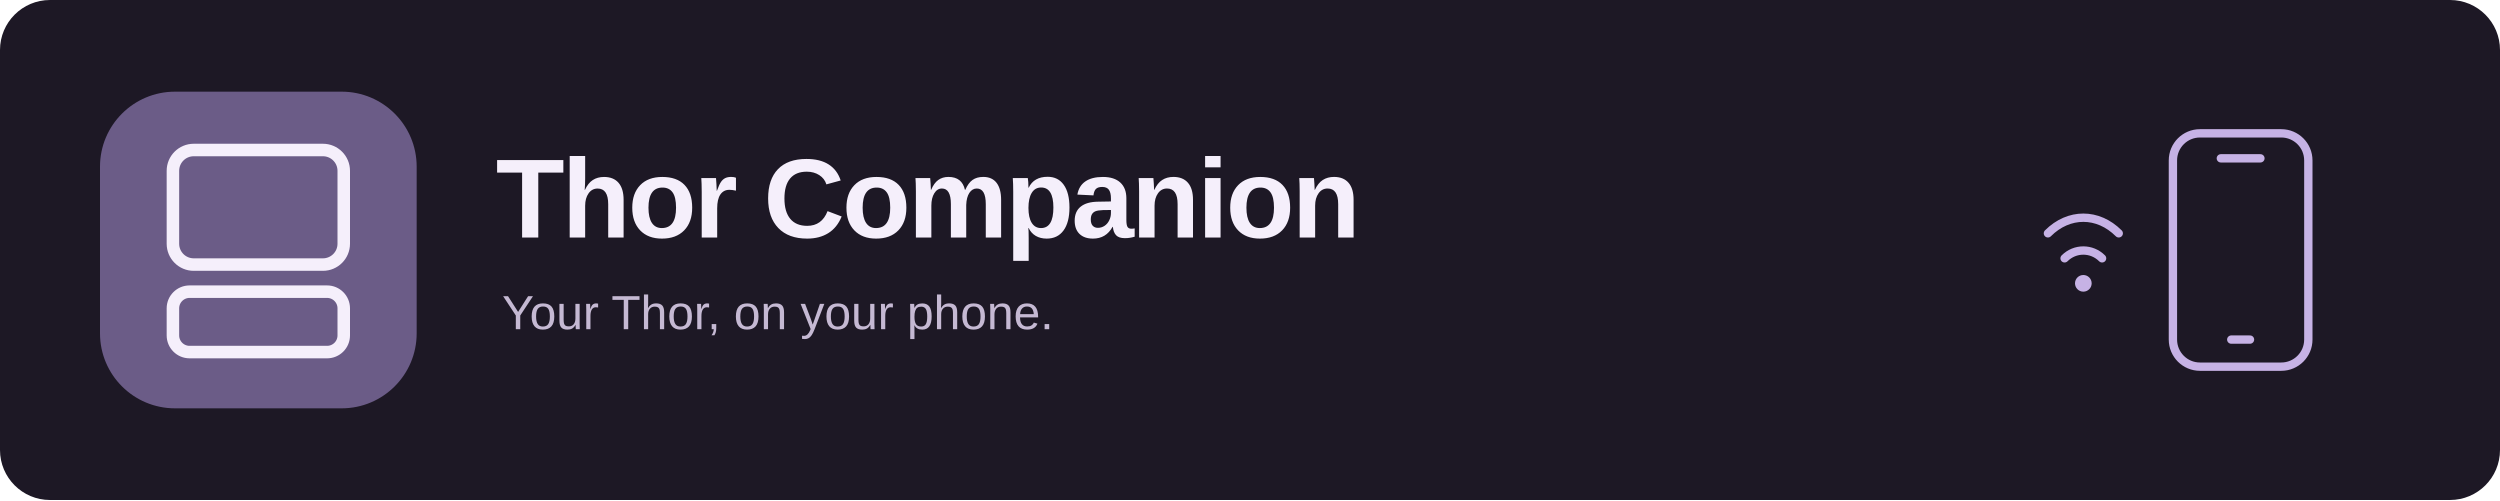
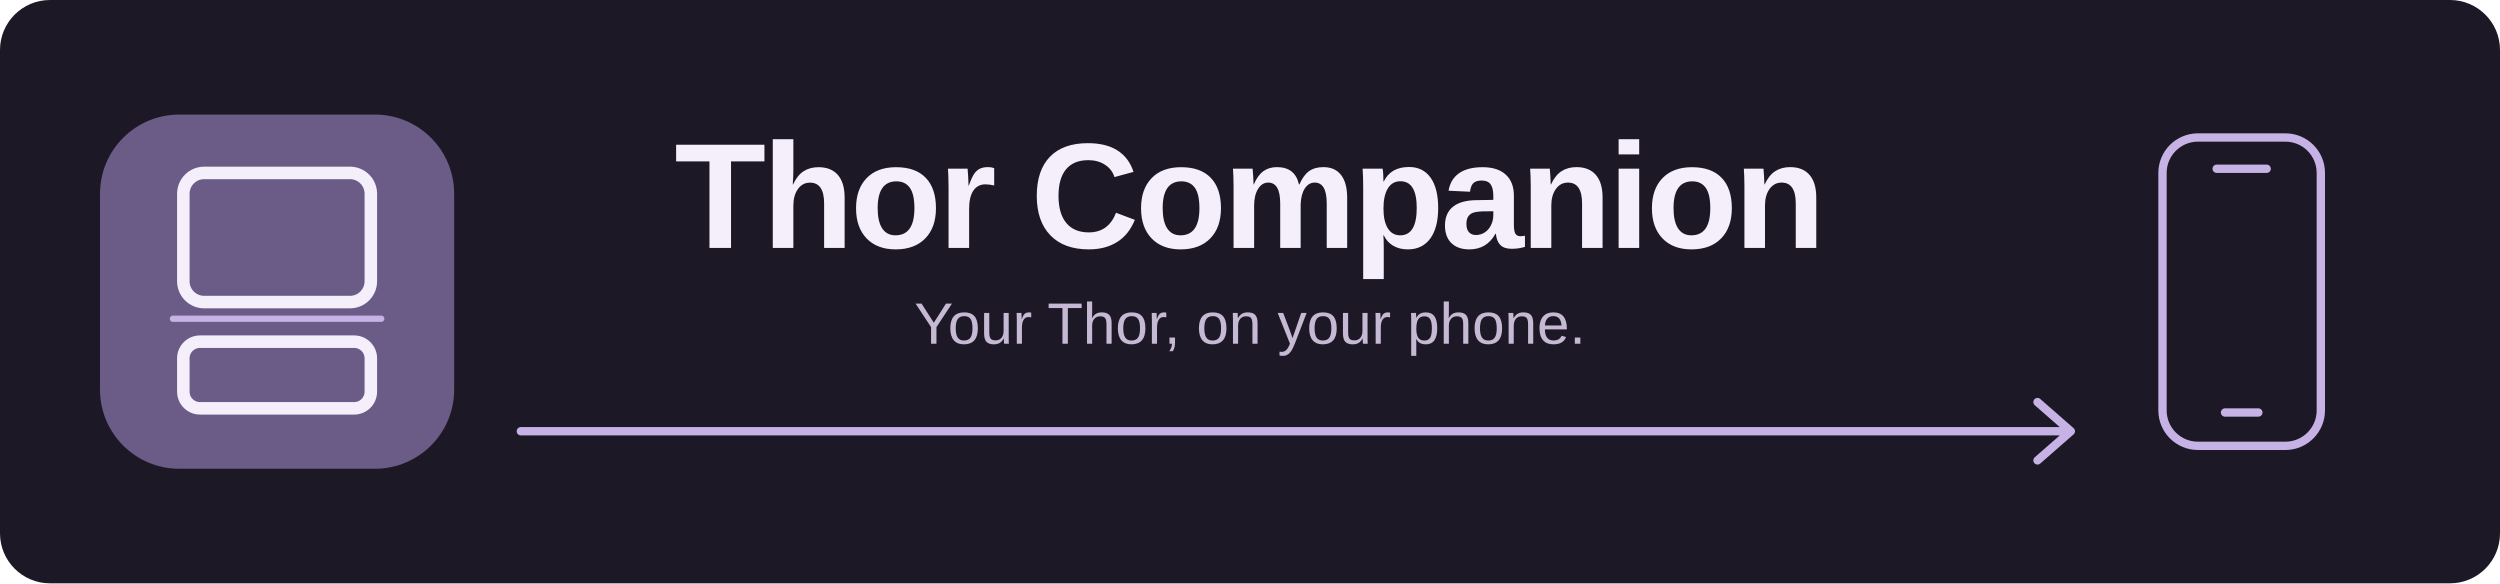
- <svg xmlns="http://www.w3.org/2000/svg" width="1200" height="240" viewBox="0 0 1200 240" role="img" aria-label="Thor Companion — Your Thor, on your phone.">
-   <rect width="1200" height="240" rx="24" fill="#1D1825" />
-   <rect x="48" y="44" width="152" height="152" rx="36" fill="#6B5C87" />
-   <g fill="none" stroke="#F5EFFB" stroke-width="6" stroke-linejoin="round">
-     <rect x="83" y="72" width="82" height="55" rx="10" />
-     <rect x="83" y="140" width="82" height="29" rx="8" />
+ <svg xmlns="http://www.w3.org/2000/svg" width="1200" height="280" viewBox="0 0 1200 280" role="img" aria-labelledby="title description">
+   <rect width="1200" height="280" rx="24" fill="#1D1825" />
+   <g aria-label="AYN Thor">
+     <rect x="48" y="55" width="170" height="170" rx="38" fill="#6B5C87" />
+     <g fill="none" stroke="#F5EFFB" stroke-width="6" stroke-linejoin="round">
+       <rect x="88" y="83" width="90" height="62" rx="10" />
+       <path d="M83 153 H183" stroke="#C6B2E5" stroke-width="3" stroke-linecap="round" />
+       <rect x="88" y="164" width="90" height="32" rx="8" />
+     </g>
  </g>
-   <text x="238" y="114" fill="#F5EFFB" font-family="system-ui,Segoe UI,Arial,sans-serif" font-size="54" font-weight="650" letter-spacing="-1.3">Thor Companion</text>
-   <text x="241" y="158" fill="#C5B9D3" font-family="system-ui,Segoe UI,Arial,sans-serif" font-size="23">Your Thor, on your phone.</text>
-   <g fill="none" stroke="#C6B2E5" stroke-width="4" stroke-linecap="round" stroke-linejoin="round">
-     <path d="M983 112 C993 102 1007 102 1017 112 M991 124 C996 119 1004 119 1009 124" />
-     <circle cx="1000" cy="136" r="2" fill="#C6B2E5" />
-     <rect x="1043" y="64" width="65" height="112" rx="13" />
-     <path d="M1066 76 H1085 M1071 163 H1080" />
+   <text x="600" y="119" text-anchor="middle" fill="#F5EFFB" font-family="system-ui,Segoe UI,Arial,sans-serif" font-size="72" font-weight="700" letter-spacing="-1.8">Thor Companion</text>
+   <text x="600" y="165" text-anchor="middle" fill="#C5B9D3" font-family="system-ui,Segoe UI,Arial,sans-serif" font-size="28">Your Thor, on your phone.</text>
+   <g fill="none" stroke="#C6B2E5" stroke-width="4" stroke-linecap="round" stroke-linejoin="round" aria-label="Thor to phone">
+     <path d="M250 207 H994 M978 193 L994 207 L978 221" />
+     <rect x="1038" y="66" width="76" height="148" rx="17" />
+     <path d="M1064 81 H1088 M1068 198 H1084" />
  </g>
</svg>
